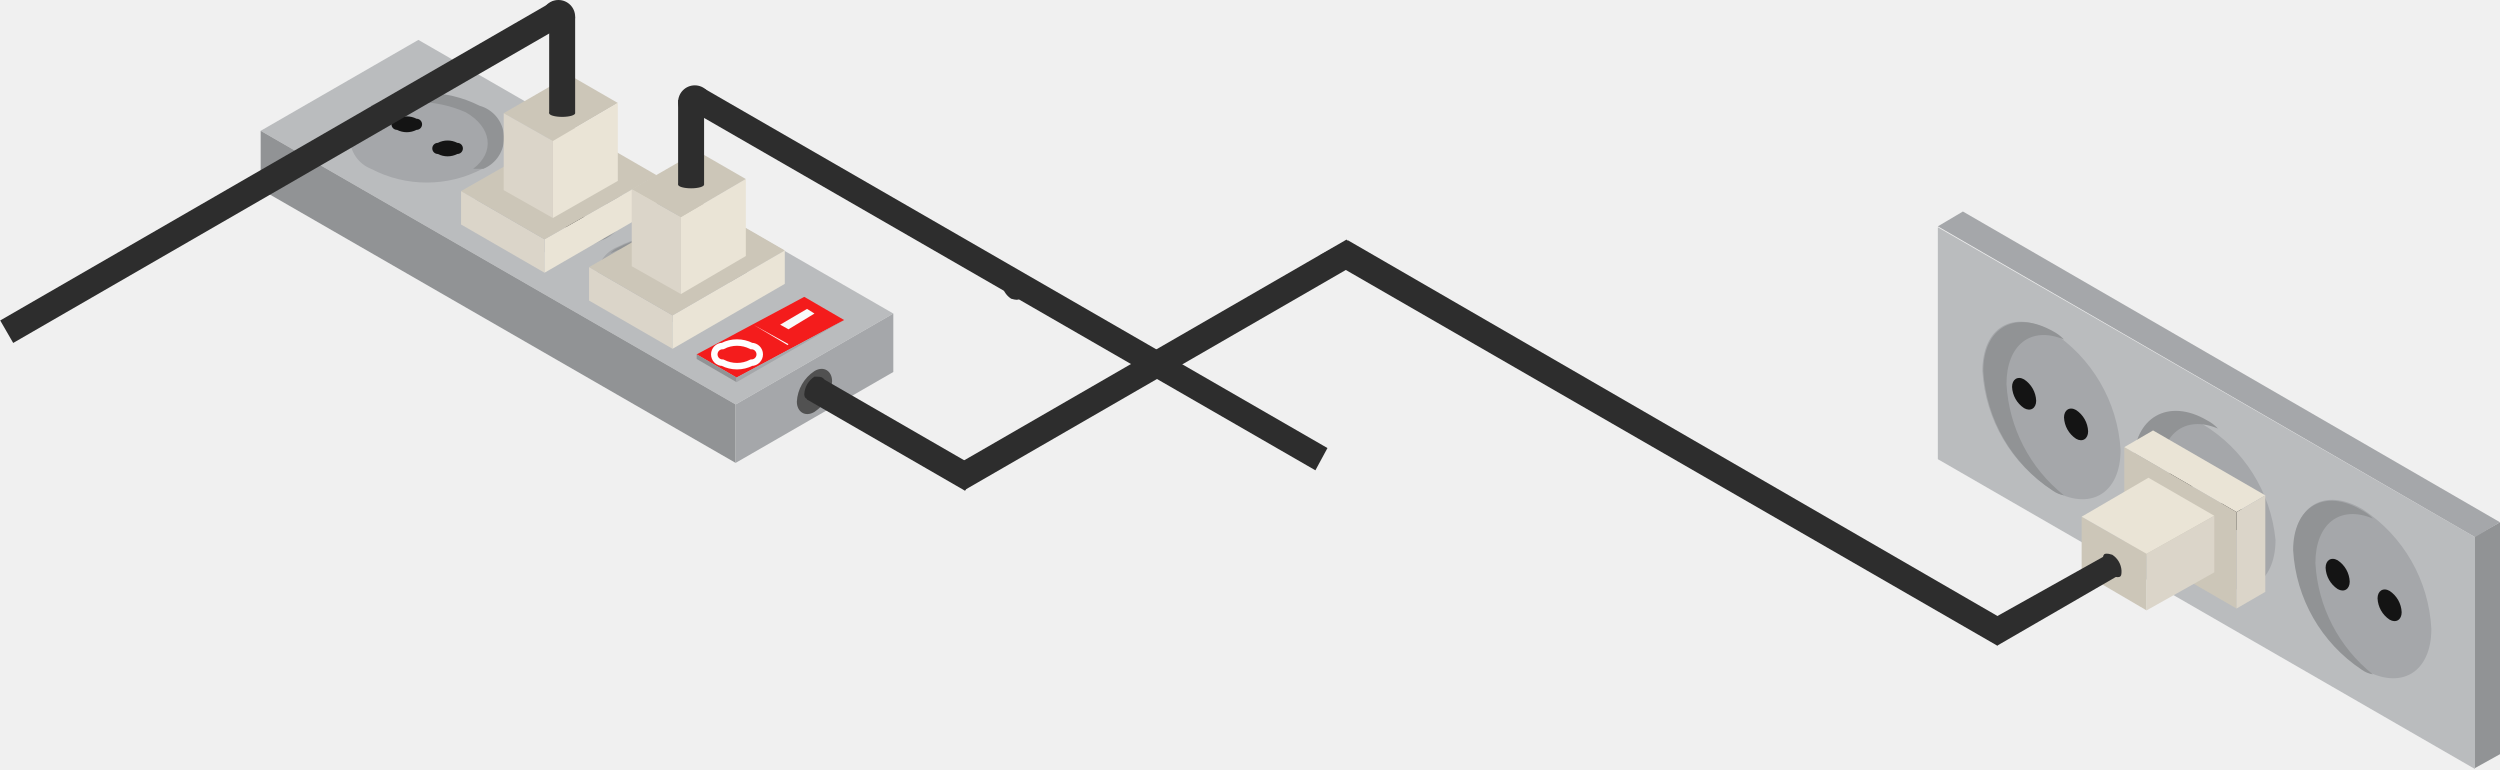
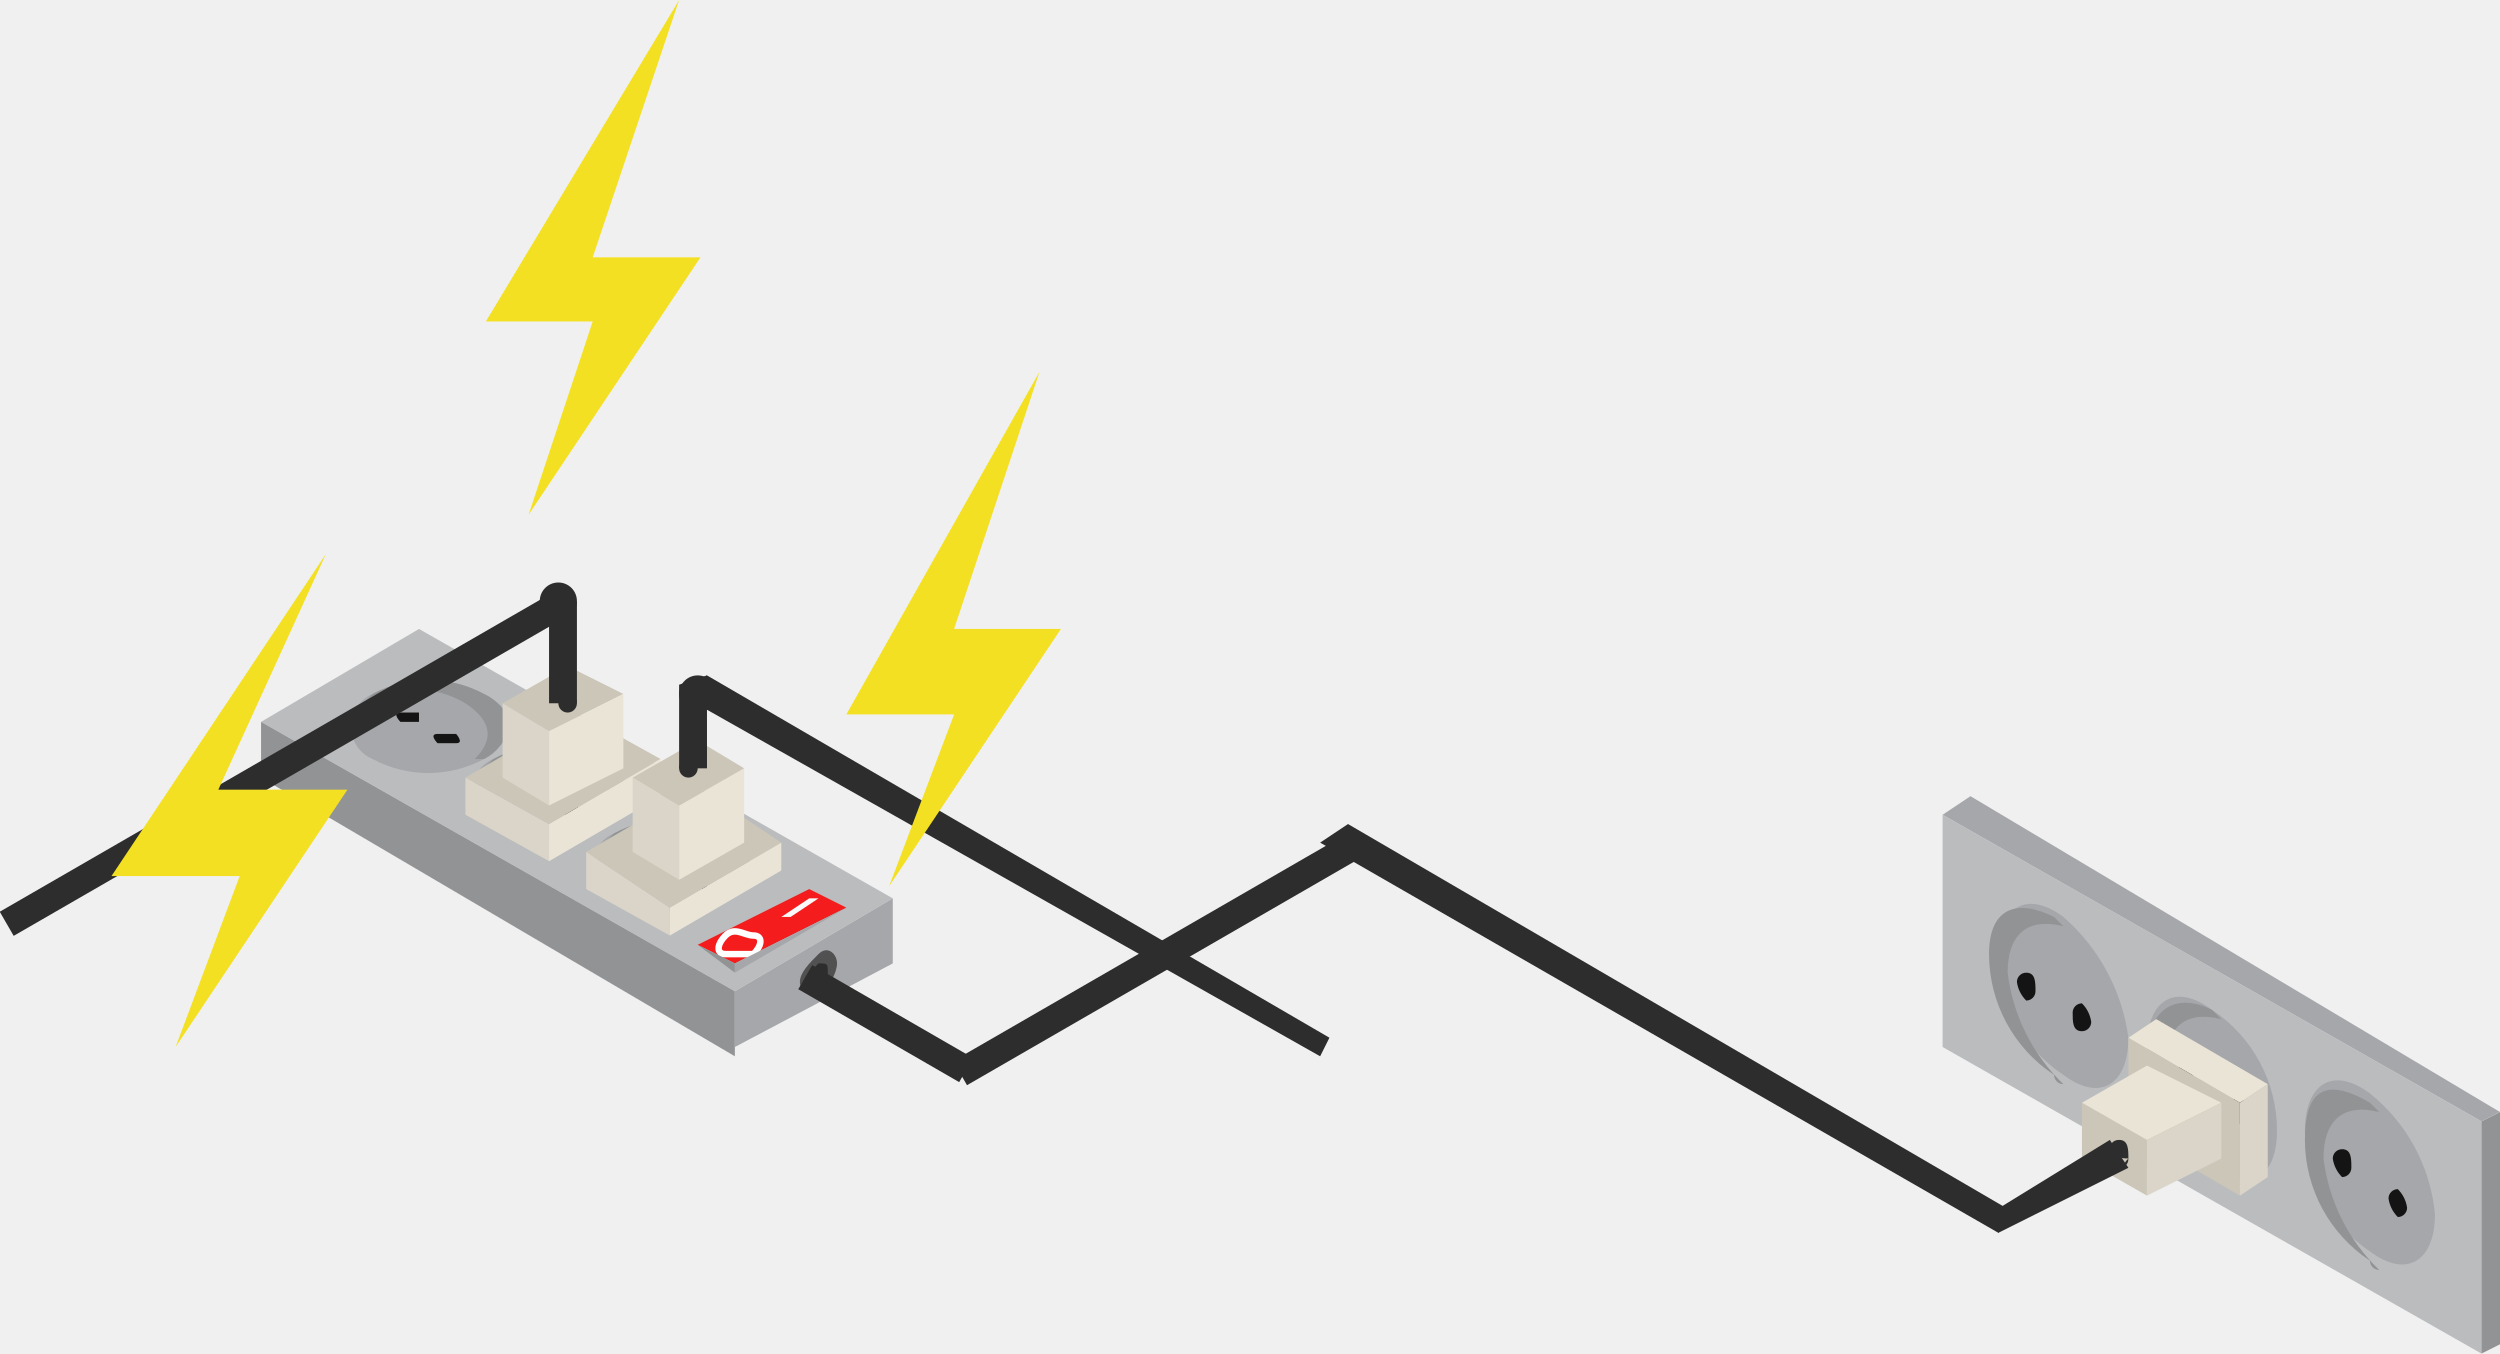
- <svg xmlns="http://www.w3.org/2000/svg" viewBox="0 0 26.95 8.29">
+ <svg xmlns="http://www.w3.org/2000/svg" viewBox="0 0 26.91 14.57">
  <defs>
-     <style>.cls-1{fill:#babcbe;}.cls-2{fill:#a5a7aa;}.cls-3{fill:#919395;}.cls-4{fill:#141414;}.cls-5{fill:#f41c1c;}.cls-6{fill:#f9f9f9;}.cls-7{fill:none;stroke:#fff;stroke-miterlimit:10;stroke-width:0.07px;}.cls-8{fill:#fcfcfc;}.cls-9{fill:#515151;}.cls-10{fill:#2d2d2d;}.cls-11{fill:#ccc6b8;}.cls-12{fill:#dbd5c9;}.cls-13{fill:#eae4d6;}</style>
+     <style>.cls-1{fill:#babcbe;}.cls-2{fill:#a5a7aa;}.cls-3{fill:#919395;}.cls-4{fill:#141414;}.cls-5{fill:#f41c1c;}.cls-6{fill:#f9f9f9;}.cls-7{fill:none;stroke:#fff;stroke-miterlimit:10;stroke-width:0.07px;}.cls-8{fill:#fcfcfc;}.cls-9{fill:#515151;}.cls-10{fill:#2d2d2d;}.cls-11{fill:#ccc6b8;}.cls-12{fill:#dbd5c9;}.cls-13{fill:#eae4d6;}.cls-14{fill:#f4e022;}</style>
  </defs>
  <g id="Слой_2" data-name="Слой 2">
    <g id="Layer_1" data-name="Layer 1">
-       <g id="Провод">
-         <g id="удленитель">
-           <polygon class="cls-1" points="7.93 4.36 2.81 1.41 4.51 0.43 9.63 3.38 7.93 4.36" />
-           <path class="cls-2" d="M5.2,1.82A1.29,1.29,0,0,1,4,1.82a.36.36,0,0,1,0-.67,1.29,1.29,0,0,1,1.17,0A.36.36,0,0,1,5.2,1.82Z" />
-           <path class="cls-2" d="M6.51,2.58a1.29,1.29,0,0,1-1.17,0,.36.36,0,0,1,0-.67,1.29,1.29,0,0,1,1.17,0A.36.36,0,0,1,6.51,2.58Z" />
-           <path class="cls-2" d="M7.83,3.33a1.29,1.29,0,0,1-1.17,0,.36.36,0,0,1,0-.67,1.29,1.29,0,0,1,1.17,0A.36.36,0,0,1,7.83,3.33Z" />
-           <path class="cls-3" d="M5.21,1.82l-.11,0c.24-.18.2-.45-.08-.61A1.29,1.29,0,0,0,4,1.2.23.23,0,0,1,4,1.14a1.3,1.3,0,0,1,1.17,0A.36.36,0,0,1,5.21,1.82Z" />
-           <path class="cls-3" d="M6.51,2.58l-.11,0c.24-.18.2-.45-.08-.61A1.29,1.29,0,0,0,5.26,2a.23.23,0,0,1,.08-.06,1.3,1.3,0,0,1,1.17,0A.36.36,0,0,1,6.51,2.58Z" />
-           <path class="cls-3" d="M7.83,3.34l-.11,0c.24-.18.2-.45-.08-.61a1.29,1.29,0,0,0-1.06,0,.23.23,0,0,1,.08-.06,1.3,1.3,0,0,1,1.17,0A.36.36,0,0,1,7.83,3.34Z" />
-           <path class="cls-4" d="M4.49,1.4a.23.23,0,0,1-.21,0,.06.06,0,0,1,0-.12.23.23,0,0,1,.21,0A.06.06,0,0,1,4.49,1.4Z" />
-           <path class="cls-4" d="M4.93,1.66a.23.23,0,0,1-.21,0,.06.06,0,0,1,0-.12.23.23,0,0,1,.21,0A.06.06,0,0,1,4.93,1.66Z" />
-           <path class="cls-4" d="M5.81,2.17a.23.23,0,0,1-.21,0A.06.06,0,0,1,5.6,2a.23.23,0,0,1,.21,0A.06.06,0,0,1,5.81,2.17Z" />
-           <path class="cls-4" d="M6.25,2.43a.23.23,0,0,1-.21,0,.06.06,0,0,1,0-.12.23.23,0,0,1,.21,0A.06.06,0,0,1,6.25,2.43Z" />
-           <path class="cls-4" d="M7.14,2.94a.23.23,0,0,1-.21,0,.06.06,0,0,1,0-.12.23.23,0,0,1,.21,0A.06.06,0,0,1,7.14,2.94Z" />
-           <path class="cls-4" d="M7.58,3.19a.23.23,0,0,1-.21,0,.06.06,0,0,1,0-.12.23.23,0,0,1,.21,0A.06.06,0,0,1,7.58,3.19Z" />
-           <polygon class="cls-5" points="7.94 4.07 7.51 3.82 8.67 3.2 9.1 3.45 7.94 4.07" />
-           <polygon class="cls-6" points="8.5 3.55 8.41 3.5 8.7 3.33 8.78 3.38 8.5 3.55" />
-           <path class="cls-7" d="M8.1,3.91a.34.34,0,0,1-.31,0,.09.09,0,0,1,0-.18.34.34,0,0,1,.31,0A.09.09,0,0,1,8.1,3.91Z" />
-           <polygon class="cls-8" points="8.49 3.72 8.12 3.5 8.12 3.5 8.5 3.71 8.49 3.72" />
-           <polygon class="cls-3" points="7.93 4.99 2.81 2.04 2.81 1.41 7.93 4.36 7.93 4.99" />
-           <polygon class="cls-2" points="9.63 4.01 7.93 4.99 7.93 4.36 9.63 3.38 9.63 4.01" />
-           <path class="cls-9" d="M8.78,4c.1-.06.19,0,.19.11a.42.42,0,0,1-.19.33c-.1.06-.19,0-.19-.11A.42.42,0,0,1,8.78,4Z" />
-           <path class="cls-10" d="M8.78,4.06c.06,0,.11,0,.11.06a.24.24,0,0,1-.11.19c-.06,0-.11,0-.11-.06A.24.24,0,0,1,8.78,4.06Z" />
-           <polygon class="cls-3" points="7.94 4.12 7.51 3.87 7.51 3.82 7.94 4.07 7.94 4.12" />
-           <polygon class="cls-2" points="9.1 3.45 9.1 3.45 7.94 4.12 7.94 4.07 9.1 3.45" />
+       <g id="g7376">
+         <g id="g7126">
+           <g id="Провод">
+             <g id="удленитель">
+               <g id="g6643">
+                 <polygon id="polygon6606" class="cls-1" points="7.91 10.67 2.81 7.77 4.51 6.77 9.61 9.67 7.91 10.67" />
+                 <path id="path6608" class="cls-2" d="M5.21,8.17a1.27,1.27,0,0,1-1.2,0,.38.38,0,0,1,0-.7,1.27,1.27,0,0,1,1.2,0A.38.38,0,0,1,5.21,8.17Z" />
+                 <path id="path6610" class="cls-2" d="M6.51,8.87a1.27,1.27,0,0,1-1.2,0,.38.38,0,0,1,0-.7,1.27,1.27,0,0,1,1.2,0A.38.38,0,0,1,6.51,8.87Z" />
+                 <path id="path6612" class="cls-2" d="M7.81,9.67a1.27,1.27,0,0,1-1.2,0,.38.38,0,0,1,0-.7,1.27,1.27,0,0,1,1.2,0A.38.38,0,0,1,7.81,9.67Z" />
+                 <g id="g6617">
+                   <g id="_Группа_" data-name="&lt;Группа&gt;">
+                     <path id="path6614" class="cls-3" d="M5.21,8.17h-.1c.2-.2.2-.4-.1-.6a1.08,1.08,0,0,0-1.1,0l.1-.1a1.27,1.27,0,0,1,1.2,0C5.61,7.67,5.51,8,5.21,8.17Z" />
+                   </g>
+                 </g>
+                 <g id="g6622">
+                   <g id="_Группа_2" data-name="&lt;Группа&gt;">
+                     <path id="path6619" class="cls-3" d="M6.51,8.87h-.1c.2-.2.2-.4-.1-.6a1.08,1.08,0,0,0-1.1,0l.1-.1a1.27,1.27,0,0,1,1.2,0C6.81,8.37,6.81,8.77,6.51,8.87Z" />
+                   </g>
+                 </g>
+                 <g id="g6627">
+                   <g id="_Группа_3" data-name="&lt;Группа&gt;">
+                     <path id="path6624" class="cls-3" d="M7.81,9.67h-.1c.2-.2.2-.4-.1-.6a1.08,1.08,0,0,0-1.1,0l.1-.1a1.27,1.27,0,0,1,1.2,0C8.21,9.17,8.11,9.47,7.81,9.67Z" />
+                   </g>
+                 </g>
+                 <path id="path6629" class="cls-4" d="M4.51,7.77h-.2s-.1-.1,0-.1h.2Z" />
+                 <path id="path6631" class="cls-4" d="M4.91,8h-.2s-.1-.1,0-.1h.2S5,8,4.91,8Z" />
+                 <g id="g6637">
+                   <path id="path6633" class="cls-4" d="M5.81,8.47h-.2s-.1-.1,0-.1h.2C5.91,8.37,5.91,8.47,5.81,8.47Z" />
+                   <path id="path6635" class="cls-4" d="M6.21,8.77H6s-.1-.1,0-.1h.2S6.31,8.77,6.21,8.77Z" />
+                 </g>
+                 <path id="path6639" class="cls-4" d="M7.11,9.27h-.2s-.1-.1,0-.1h.2S7.21,9.27,7.11,9.27Z" />
+                 <path id="path6641" class="cls-4" d="M7.61,9.57h-.2s-.1-.1,0-.1h.2Z" />
+               </g>
+               <g id="g6653">
+                 <polygon id="polygon6645" class="cls-5" points="7.91 10.37 7.51 10.17 8.71 9.57 9.11 9.77 7.91 10.37" />
+                 <polygon id="polygon6647" class="cls-6" points="8.51 9.87 8.41 9.87 8.71 9.67 8.81 9.67 8.51 9.87" />
+                 <path id="path6649" class="cls-7" d="M8.11,10.27h-.3c-.1,0-.1-.1,0-.2s.2,0,.3,0S8.21,10.17,8.11,10.27Z" />
+                 <polygon id="polygon6651" class="cls-8" points="8.51 10.07 8.11 9.87 8.11 9.87 8.51 10.07" />
+               </g>
+               <polygon id="polygon6655" class="cls-3" points="7.91 11.37 2.81 8.37 2.81 7.77 7.91 10.67 7.91 11.37" />
+               <polygon id="polygon6657" class="cls-2" points="9.61 10.37 7.91 11.27 7.91 10.67 9.61 9.67 9.61 10.37" />
+               <path id="path6659" class="cls-9" d="M8.81,10.27c.1-.1.2,0,.2.1s-.1.3-.2.3-.2,0-.2-.1S8.71,10.37,8.81,10.27Z" />
+               <path id="path6661" class="cls-10" d="M8.81,10.37c.1,0,.1,0,.1.1s0,.2-.1.2-.1,0-.1-.1S8.71,10.47,8.81,10.37Z" />
+               <polygon id="polygon6663" class="cls-3" points="7.91 10.47 7.51 10.17 7.51 10.17 7.91 10.37 7.91 10.47" />
+               <polygon id="polygon6665" class="cls-2" points="9.11 9.77 9.11 9.77 7.91 10.47 7.91 10.37 9.11 9.77" />
+             </g>
+             <g id="Розетка">
+               <polygon id="polygon6668" class="cls-1" points="26.71 14.57 20.91 11.27 20.91 8.77 26.71 12.07 26.71 14.57" />
+               <g id="g6681">
+                 <path id="path6670" class="cls-2" d="M22.91,11.17c0,.5-.3.7-.7.4a1.56,1.56,0,0,1-.7-1.3c0-.5.3-.7.7-.4A2.09,2.09,0,0,1,22.91,11.17Z" />
+                 <path id="path6672" class="cls-4" d="M21.91,10.67a.1.1,0,0,1-.1.1.35.35,0,0,1-.1-.2.1.1,0,0,1,.1-.1C21.91,10.47,21.91,10.57,21.91,10.67Z" />
+                 <path id="path6674" class="cls-4" d="M22.51,11a.1.1,0,0,1-.1.1c-.1,0-.1-.1-.1-.2a.1.1,0,0,1,.1-.1A.35.35,0,0,1,22.51,11Z" />
+                 <g id="g6679">
+                   <g id="_Группа_4" data-name="&lt;Группа&gt;">
+                     <path id="path6676" class="cls-3" d="M22.11,9.87l.1.1c-.4-.1-.6.1-.6.5a2,2,0,0,0,.6,1.2.1.1,0,0,1-.1-.1,1.56,1.56,0,0,1-.7-1.3C21.41,9.77,21.71,9.67,22.11,9.87Z" />
+                   </g>
+                 </g>
+               </g>
+               <g id="g6696">
+                 <path id="path6683" class="cls-2" d="M24.51,12.17c0,.5-.3.7-.7.4a1.71,1.71,0,0,1-.7-1.3c0-.5.3-.7.7-.4A1.56,1.56,0,0,1,24.51,12.17Z" />
+                 <g id="g6689">
+                   <path id="path6685" class="cls-4" d="M23.61,11.67a.1.1,0,0,1-.1.1.35.35,0,0,1-.1-.2.1.1,0,0,1,.1-.1C23.61,11.47,23.61,11.57,23.61,11.67Z" />
+                   <path id="path6687" class="cls-4" d="M24.21,12a.1.1,0,0,1-.1.1c-.1,0-.1-.1-.1-.2a.1.1,0,0,1,.1-.1A.35.35,0,0,1,24.21,12Z" />
+                 </g>
+                 <g id="g6694">
+                   <g id="_Группа_5" data-name="&lt;Группа&gt;">
+                     <path id="path6691" class="cls-3" d="M23.81,10.87l.1.1c-.4-.1-.6.1-.6.5a2,2,0,0,0,.6,1.2h-.1a1.56,1.56,0,0,1-.7-1.3C23.11,10.87,23.41,10.67,23.81,10.87Z" />
+                   </g>
+                 </g>
+               </g>
+               <g id="g6709">
+                 <path id="path6698" class="cls-2" d="M26.21,13.07c0,.5-.3.7-.7.4a1.56,1.56,0,0,1-.7-1.3c0-.5.3-.7.7-.4A1.89,1.89,0,0,1,26.21,13.07Z" />
+                 <path id="path6700" class="cls-4" d="M25.31,12.57a.1.1,0,0,1-.1.1.35.35,0,0,1-.1-.2.1.1,0,0,1,.1-.1C25.31,12.37,25.31,12.47,25.31,12.57Z" />
+                 <path id="path6702" class="cls-4" d="M25.91,13a.1.1,0,0,1-.1.1.35.35,0,0,1-.1-.2.1.1,0,0,1,.1-.1A.35.35,0,0,1,25.91,13Z" />
+                 <g id="g6707">
+                   <g id="_Группа_6" data-name="&lt;Группа&gt;">
+                     <path id="path6704" class="cls-3" d="M25.51,11.87l.1.1c-.4-.1-.6.1-.6.5a2,2,0,0,0,.6,1.2.1.1,0,0,1-.1-.1,1.56,1.56,0,0,1-.7-1.3C24.81,11.77,25,11.57,25.51,11.87Z" />
+                   </g>
+                 </g>
+               </g>
+               <polygon id="polygon6711" class="cls-3" points="26.91 14.47 26.71 14.57 26.71 12.07 26.91 11.97 26.91 14.47" />
+               <polygon id="polygon6713" class="cls-2" points="26.71 12.07 20.91 8.77 21.21 8.57 26.91 11.97 26.71 12.07" />
+             </g>
+             <g id="вилка">
+               <polygon id="polygon6732" class="cls-11" points="23.11 12.87 22.41 12.47 22.41 11.87 23.11 12.27 23.11 12.87" />
+               <polygon id="polygon6734" class="cls-11" points="24.11 12.87 22.91 12.17 22.91 11.17 24.11 11.87 24.11 12.87" />
+               <polygon id="polygon6736" class="cls-12" points="24.41 12.67 24.11 12.87 24.11 11.87 24.41 11.67 24.41 12.67" />
+               <polygon id="polygon6738" class="cls-13" points="23.11 12.27 22.41 11.87 23.11 11.47 23.91 11.87 23.11 12.27" />
+               <polygon id="polygon6740" class="cls-12" points="23.91 12.47 23.11 12.87 23.11 12.27 23.91 11.87 23.91 12.47" />
+               <polygon id="polygon6742" class="cls-13" points="24.11 11.87 22.91 11.17 23.21 10.97 24.41 11.67 24.11 11.87" />
+             </g>
+             <g id="вилка-2" data-name="вилка">
+               <polygon id="polygon6761" class="cls-11" points="5.41 7.57 6.11 7.17 6.71 7.47 5.91 7.87 5.41 7.57" />
+               <polygon id="polygon6763" class="cls-11" points="5.01 8.37 6.21 7.67 7.11 8.17 5.91 8.87 5.01 8.37" />
+               <polygon id="polygon6765" class="cls-12" points="5.01 8.77 5.01 8.37 5.91 8.87 5.91 9.27 5.01 8.77" />
+               <polygon id="polygon6767" class="cls-13" points="5.91 7.87 6.71 7.47 6.71 8.27 5.91 8.67 5.91 7.87" />
+               <polygon id="polygon6769" class="cls-12" points="5.41 8.37 5.41 7.57 5.91 7.87 5.91 8.67 5.41 8.37" />
+               <polygon id="polygon6771" class="cls-13" points="5.91 8.87 7.11 8.17 7.11 8.57 5.91 9.27 5.91 8.87" />
+             </g>
+             <g id="вилка-3" data-name="вилка">
+               <polygon id="polygon6774" class="cls-11" points="6.31 9.17 7.51 8.47 8.41 9.07 7.21 9.77 6.31 9.17" />
+               <polygon id="polygon6776" class="cls-12" points="6.31 9.57 6.31 9.17 7.21 9.77 7.21 10.07 6.31 9.57" />
+               <polygon id="polygon6778" class="cls-13" points="7.31 8.67 8.01 8.27 8.01 9.07 7.31 9.47 7.31 8.67" />
+               <polygon id="polygon6780" class="cls-12" points="6.81 9.17 6.81 8.37 7.31 8.67 7.31 9.47 6.81 9.17" />
+               <polygon id="polygon6782" class="cls-13" points="7.21 9.77 8.41 9.07 8.41 9.37 7.21 10.07 7.21 9.77" />
+               <polygon id="polygon6784" class="cls-11" points="6.81 8.37 7.51 7.97 8.01 8.27 7.31 8.67 6.81 8.37" />
+             </g>
+             <polygon id="polygon6787" class="cls-10" points="14.21 11.37 7.31 7.47 7.61 7.27 14.31 11.17 14.21 11.37" />
+             <polygon id="polygon6789" class="cls-10" points="21.51 13.27 14.21 9.07 14.51 8.87 21.71 13.07 21.51 13.27" />
+             <polygon id="polygon6791" class="cls-10" points="7.61 7.27 7.61 8.27 7.31 8.27 7.31 7.37 7.61 7.27" />
+             <polygon id="polygon6793" class="cls-10" points="6.21 6.47 6.21 7.57 5.91 7.57 5.91 6.67 6.21 6.47" />
+             <rect id="rect6795" class="cls-10" x="9.39" y="10.02" width="0.3" height="2" transform="translate(-4.78 13.77) rotate(-60)" />
+             <rect id="rect6797" class="cls-10" x="10.01" y="10.18" width="4.9" height="0.3" transform="translate(-3.5 7.61) rotate(-30)" />
+             <polygon id="polygon6799" class="cls-10" points="22.91 12.57 21.51 13.27 21.41 13.07 22.71 12.27 22.91 12.57" />
+             <rect id="rect6801" class="cls-10" x="-0.39" y="8.07" width="6.9" height="0.3" transform="translate(-3.7 2.63) rotate(-30)" />
+             <path id="path6803" class="cls-10" d="M22.91,12.47c0,.1-.1.1,0,0-.2,0-.2-.1-.2-.1s0-.1.1-.1S22.91,12.37,22.91,12.47Z" />
+             <path id="path6805" class="cls-10" d="M11,9.47h0c-.2,0-.2-.1-.2-.1a.1.1,0,0,1,.1-.1C11,9.27,11,9.47,11,9.47Z" />
+             <ellipse id="ellipse6807" class="cls-10" cx="7.41" cy="8.27" ry="0.1" />
+             <ellipse id="ellipse6809" class="cls-10" cx="6.11" cy="7.57" ry="0.1" />
+             <circle id="circle6811" class="cls-10" cx="7.51" cy="7.47" r="0.2" />
+             <circle id="circle6813" class="cls-10" cx="6.01" cy="6.47" r="0.2" />
+           </g>
+           <polygon id="polygon22845" class="cls-14" points="1.89 11.27 3.74 8.5 2.35 8.5 3.51 5.96 1.2 9.43 2.58 9.43 1.89 11.27" />
+           <polygon id="polygon22847" class="cls-14" points="9.57 9.54 11.42 6.77 10.27 6.77 11.19 4 9.11 7.69 10.27 7.69 9.57 9.54" />
+           <polygon id="polygon22849" class="cls-14" points="5.69 5.54 7.54 2.77 6.38 2.77 7.31 0 5.23 3.46 6.38 3.46 5.69 5.54" />
        </g>
-         <g id="Розетка">
-           <polygon class="cls-1" points="26.68 8.29 20.89 4.95 20.89 2.45 26.68 5.79 26.68 8.29" />
-           <path class="cls-2" d="M22.86,4.85c0,.47-.33.67-.74.43A1.64,1.64,0,0,1,21.37,4c0-.47.33-.67.74-.43A1.64,1.64,0,0,1,22.86,4.85Z" />
-           <path class="cls-4" d="M21.95,4.32c0,.08-.06.12-.13.08a.29.29,0,0,1-.13-.23c0-.08.06-.12.13-.08A.29.29,0,0,1,21.95,4.32Z" />
-           <path class="cls-4" d="M22.51,4.65c0,.08-.06.12-.13.08a.29.29,0,0,1-.13-.23c0-.08.06-.12.13-.08A.29.29,0,0,1,22.51,4.65Z" />
-           <path class="cls-3" d="M22.13,3.57a.44.44,0,0,1,.12.09c-.36-.15-.62.06-.62.48a1.65,1.65,0,0,0,.62,1.2.29.29,0,0,1-.12-.05A1.66,1.66,0,0,1,21.38,4C21.38,3.53,21.72,3.34,22.13,3.57Z" />
-           <path class="cls-2" d="M24.53,5.82c0,.47-.33.67-.74.43A1.64,1.64,0,0,1,23,5c0-.47.33-.67.74-.43A1.64,1.64,0,0,1,24.53,5.82Z" />
-           <path class="cls-4" d="M23.64,5.3c0,.08-.06.12-.13.08a.29.29,0,0,1-.13-.23c0-.08.06-.12.13-.08A.29.29,0,0,1,23.64,5.3Z" />
-           <path class="cls-4" d="M24.2,5.62c0,.08-.06.12-.13.08a.29.29,0,0,1-.13-.23c0-.08.06-.12.13-.08A.29.29,0,0,1,24.2,5.62Z" />
-           <path class="cls-3" d="M23.79,4.53a.44.44,0,0,1,.12.09c-.36-.15-.62.06-.62.48a1.65,1.65,0,0,0,.62,1.2.29.29,0,0,1-.12-.05A1.66,1.66,0,0,1,23,5C23,4.49,23.38,4.29,23.79,4.53Z" />
-           <path class="cls-2" d="M26.21,6.78c0,.47-.33.67-.74.43a1.64,1.64,0,0,1-.74-1.29c0-.47.33-.67.74-.43A1.64,1.64,0,0,1,26.21,6.78Z" />
-           <path class="cls-4" d="M25.33,6.27c0,.08-.06.12-.13.08a.29.29,0,0,1-.13-.23c0-.08.06-.12.13-.08A.29.29,0,0,1,25.33,6.27Z" />
-           <path class="cls-4" d="M25.89,6.6c0,.08-.06.12-.13.08a.29.29,0,0,1-.13-.23c0-.08.06-.12.13-.08A.29.29,0,0,1,25.89,6.6Z" />
-           <path class="cls-3" d="M25.46,5.5a.44.44,0,0,1,.12.09c-.36-.15-.62.06-.62.48a1.65,1.65,0,0,0,.62,1.2.29.29,0,0,1-.12-.05,1.66,1.66,0,0,1-.74-1.29C24.72,5.46,25.06,5.26,25.46,5.5Z" />
-           <polygon class="cls-3" points="26.95 8.13 26.68 8.28 26.68 5.78 26.95 5.63 26.95 8.13" />
-           <polygon class="cls-2" points="26.68 5.79 20.89 2.44 21.16 2.28 26.95 5.63 26.68 5.79" />
-         </g>
-         <g id="вилка">
-           <polygon class="cls-11" points="23.14 6.58 22.44 6.17 22.44 5.57 23.14 5.97 23.14 6.58" />
-           <polygon class="cls-11" points="24.11 6.56 22.9 5.86 22.9 4.82 24.11 5.52 24.11 6.56" />
-           <polygon class="cls-12" points="24.42 6.38 24.11 6.56 24.11 5.52 24.42 5.34 24.42 6.38" />
-           <polygon class="cls-13" points="23.14 5.97 22.44 5.57 23.16 5.15 23.87 5.56 23.14 5.97" />
-           <polygon class="cls-12" points="23.87 6.17 23.14 6.58 23.14 5.97 23.87 5.56 23.87 6.17" />
-           <polygon class="cls-13" points="24.11 5.52 22.9 4.82 23.21 4.64 24.42 5.34 24.11 5.52" />
-         </g>
-         <g id="вилка-2" data-name="вилка">
-           <polygon class="cls-11" points="5.43 1.22 6.14 0.81 6.66 1.11 5.96 1.52 5.43 1.22" />
-           <polygon class="cls-11" points="4.97 2.06 6.18 1.37 7.08 1.89 5.87 2.58 4.97 2.06" />
-           <polygon class="cls-12" points="4.97 2.42 4.97 2.06 5.87 2.58 5.87 2.94 4.97 2.42" />
-           <polygon class="cls-13" points="5.96 1.52 6.66 1.11 6.66 1.95 5.96 2.35 5.96 1.52" />
-           <polygon class="cls-12" points="5.43 2.05 5.43 1.22 5.96 1.52 5.96 2.35 5.43 2.05" />
-           <polygon class="cls-13" points="5.87 2.58 7.08 1.89 7.08 2.24 5.87 2.94 5.87 2.58" />
-         </g>
-         <g id="вилка-3" data-name="вилка">
-           <polygon class="cls-11" points="6.35 2.88 7.56 2.18 8.46 2.7 7.25 3.4 6.35 2.88" />
-           <polygon class="cls-12" points="6.35 3.24 6.35 2.88 7.25 3.4 7.25 3.76 6.35 3.24" />
-           <polygon class="cls-13" points="7.34 2.34 8.04 1.93 8.04 2.76 7.34 3.17 7.34 2.34" />
-           <polygon class="cls-12" points="6.81 2.87 6.81 2.04 7.34 2.34 7.34 3.17 6.81 2.87" />
-           <polygon class="cls-13" points="7.25 3.4 8.46 2.7 8.46 3.06 7.25 3.76 7.25 3.4" />
-           <polygon class="cls-11" points="6.81 2.04 7.52 1.63 8.04 1.93 7.34 2.34 6.81 2.04" />
-         </g>
-         <polygon class="cls-10" points="14.18 5.07 7.31 1.11 7.6 0.96 14.31 4.83 14.18 5.07" />
-         <polygon class="cls-10" points="21.53 6.96 14.23 2.75 14.53 2.59 21.67 6.72 21.53 6.96" />
-         <polygon class="cls-10" points="7.59 0.95 7.59 1.99 7.31 1.99 7.31 1.08 7.59 0.95" />
-         <polygon class="cls-10" points="6.2 0.18 6.2 1.22 5.92 1.22 5.92 0.31 6.2 0.18" />
-         <rect class="cls-10" x="8.64" y="4.53" width="1.97" height="0.28" transform="translate(3.62 -4.18) rotate(30)" />
-         <rect class="cls-10" x="10" y="3.79" width="4.92" height="0.28" transform="translate(-0.3 6.76) rotate(-30)" />
-         <polygon class="cls-10" points="22.86 6.19 21.53 6.96 21.39 6.72 22.73 5.97 22.86 6.19" />
-         <rect class="cls-10" x="-0.39" y="1.72" width="6.88" height="0.28" transform="translate(-0.52 1.77) rotate(-30)" />
-         <path class="cls-10" d="M22.87,6.15c0,.06,0,.09-.1.06a.22.22,0,0,1-.1-.17c0-.06,0-.09.1-.06A.22.22,0,0,1,22.87,6.15Z" />
-         <path class="cls-10" d="M11,3.16c0,.06,0,.09-.1.06a.22.22,0,0,1-.1-.17c0-.06,0-.09.1-.06A.22.22,0,0,1,11,3.16Z" />
-         <ellipse class="cls-10" cx="7.45" cy="1.99" rx="0.14" ry="0.04" />
-         <ellipse class="cls-10" cx="6.06" cy="1.22" rx="0.14" ry="0.04" />
-         <circle class="cls-10" cx="7.49" cy="1.1" r="0.18" />
-         <circle class="cls-10" cx="6.02" cy="0.18" r="0.18" />
      </g>
    </g>
  </g>
</svg>
